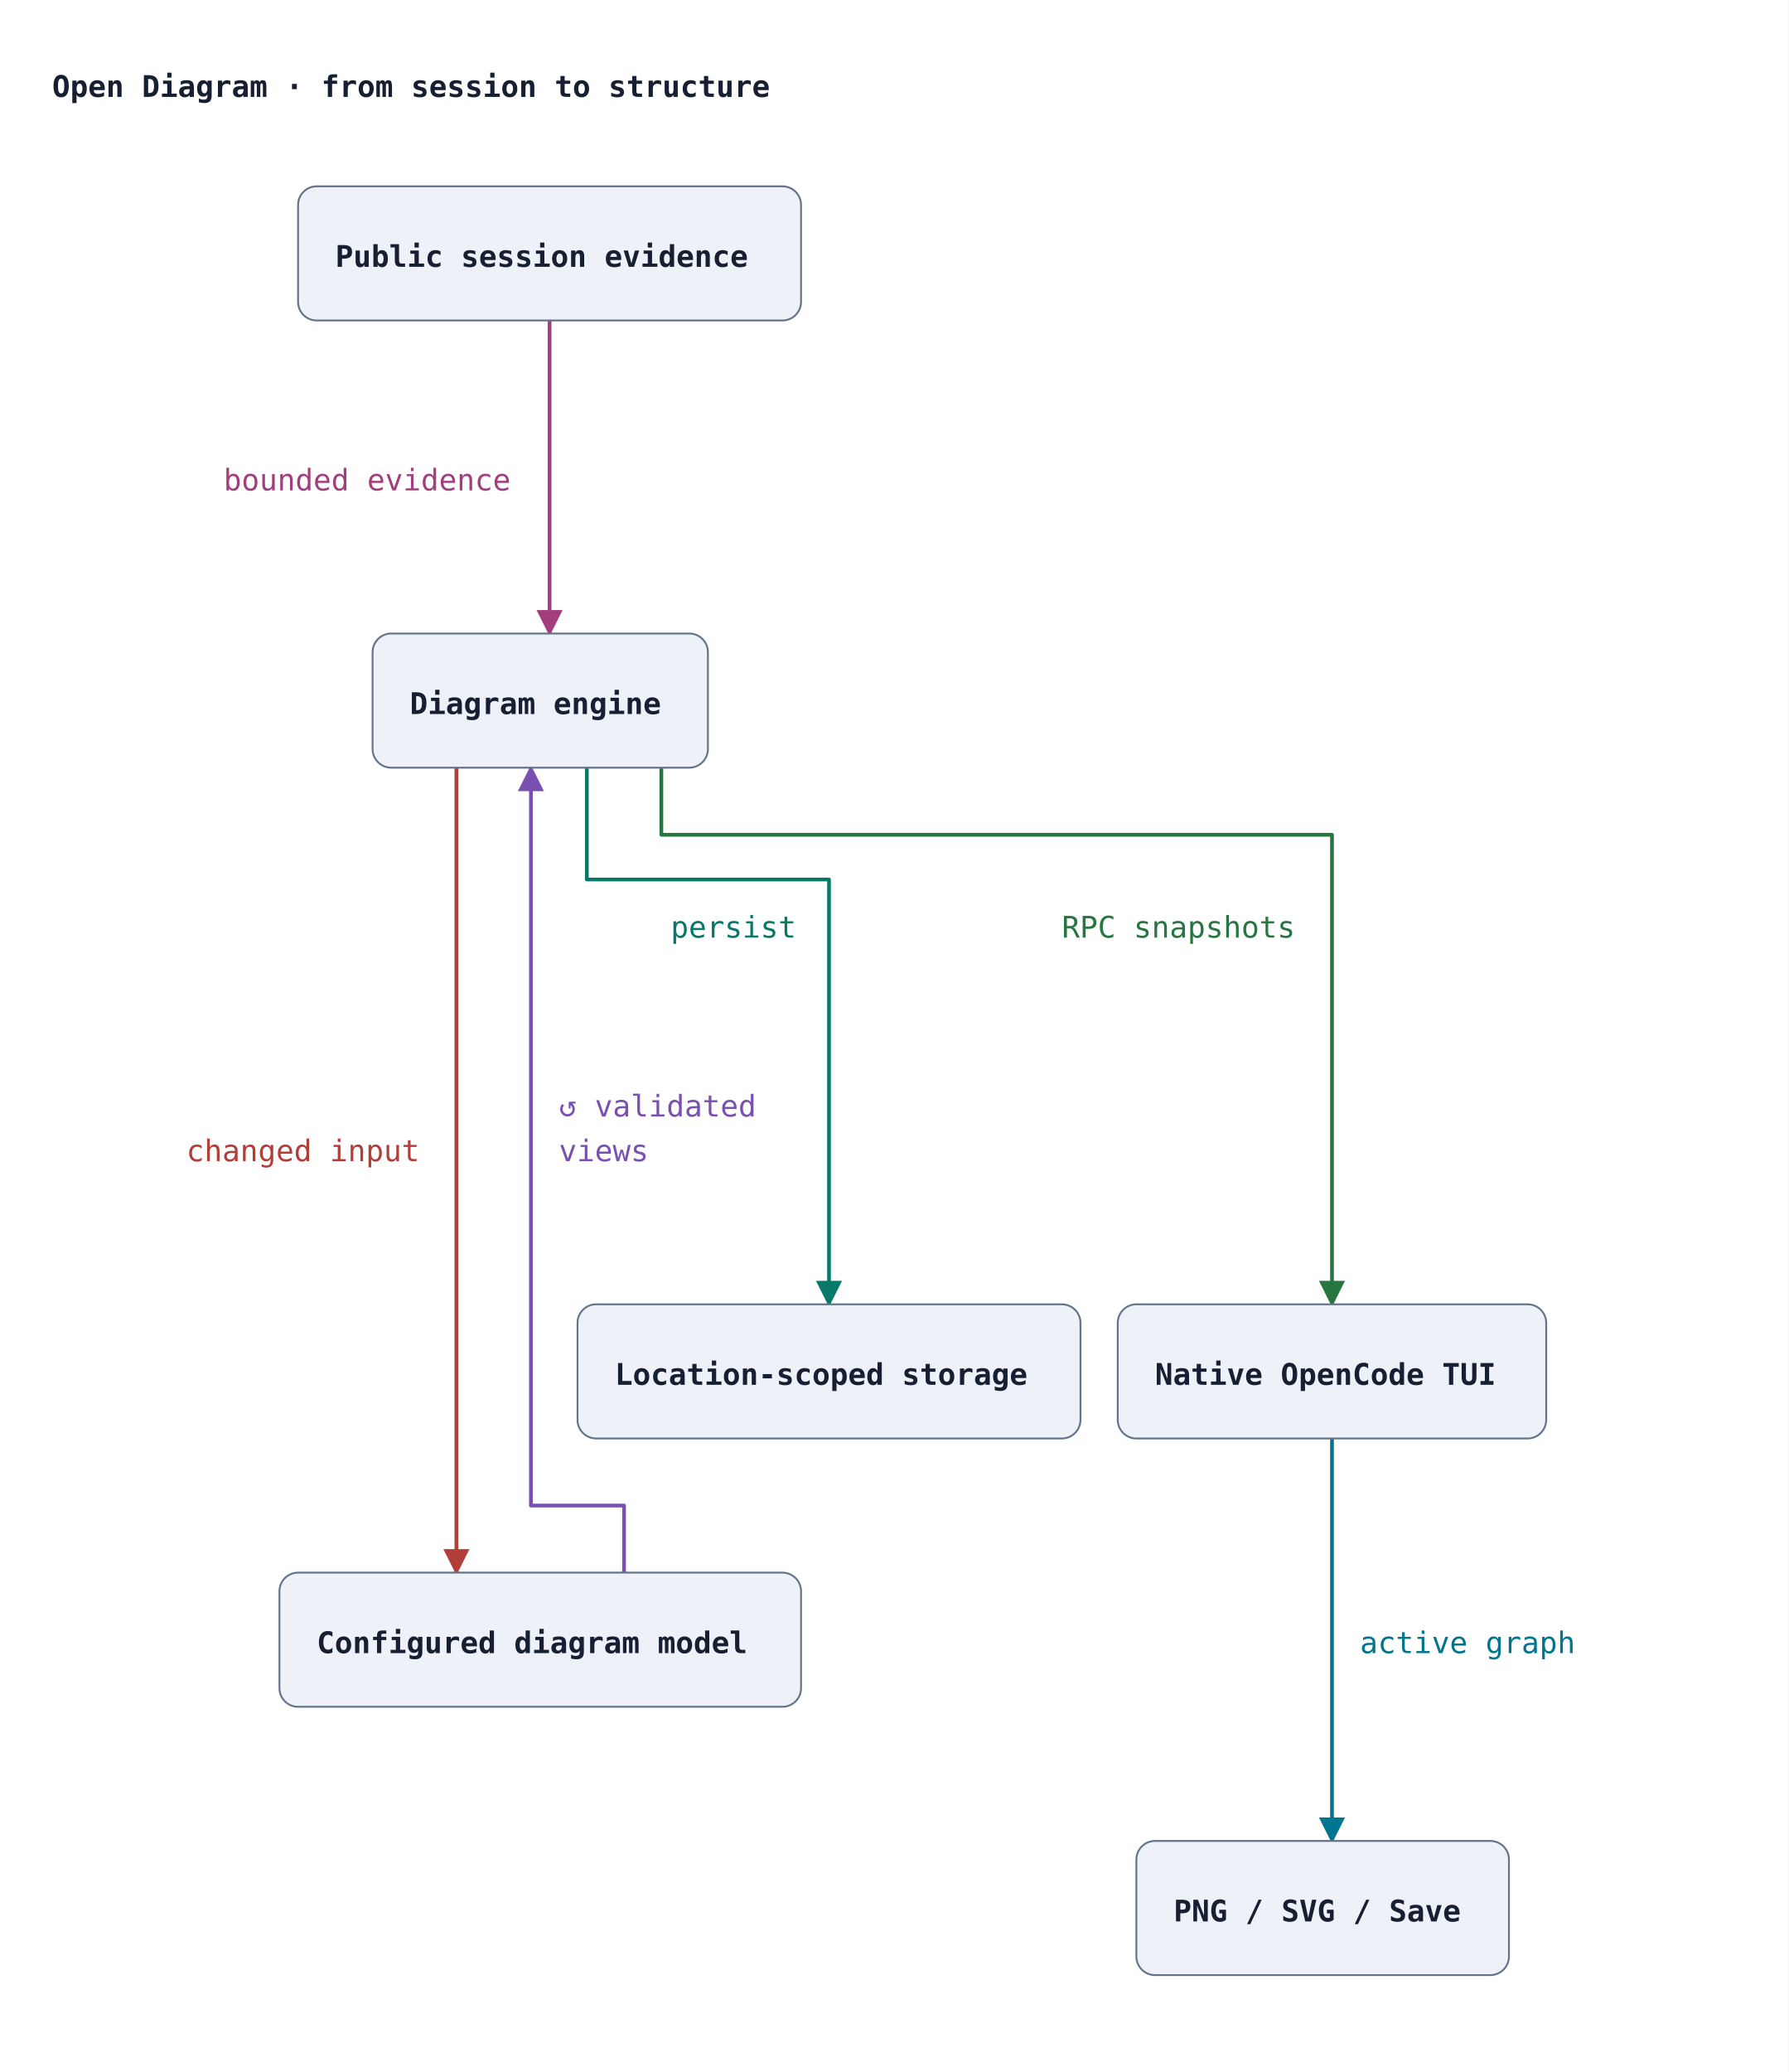
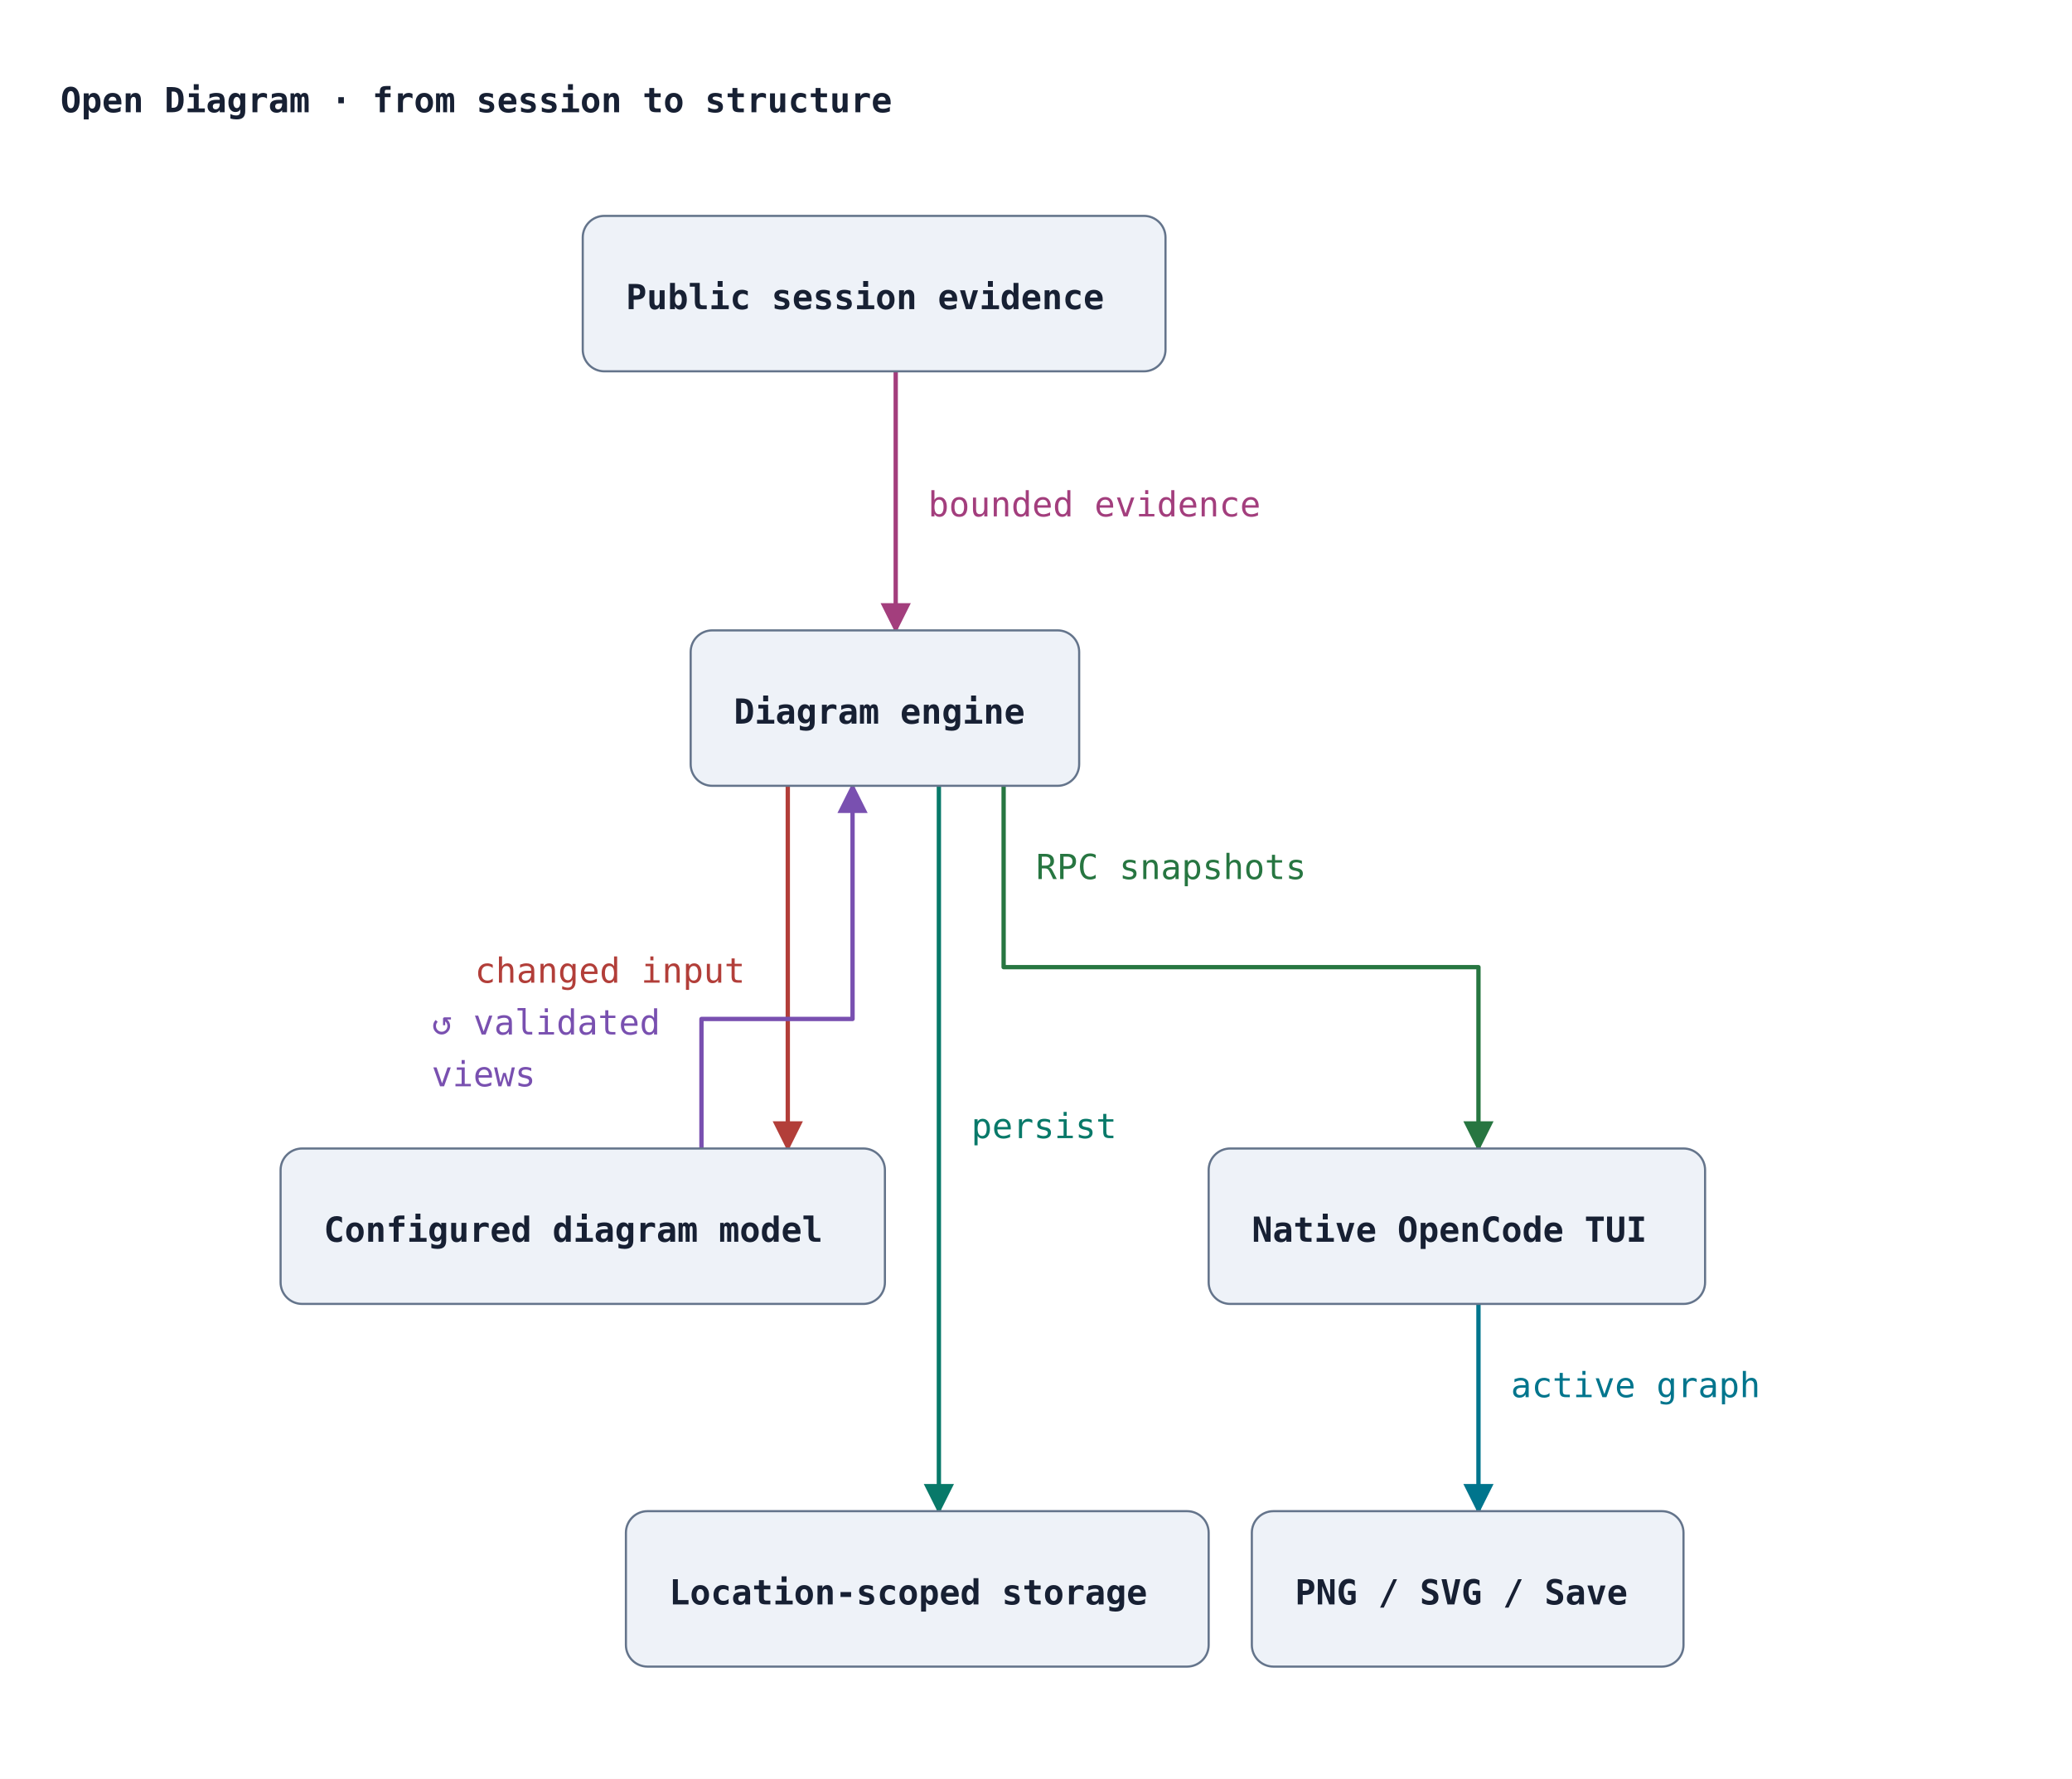
- <svg xmlns="http://www.w3.org/2000/svg" width="960" height="1112" viewBox="0 0 960 1112" role="img">
+ <svg xmlns="http://www.w3.org/2000/svg" width="960" height="824" viewBox="0 0 960 824" role="img">
  <defs>
    <marker id="arrow-6" viewBox="0 0 10 10" refX="9" refY="5" markerWidth="7" markerHeight="7" orient="auto">
      <path d="M0,0 L10,5 L0,10 Z" fill="#a33e7d" />
    </marker>
    <marker id="arrow-4" viewBox="0 0 10 10" refX="9" refY="5" markerWidth="7" markerHeight="7" orient="auto">
      <path d="M0,0 L10,5 L0,10 Z" fill="#b23e39" />
    </marker>
    <marker id="arrow-2" viewBox="0 0 10 10" refX="9" refY="5" markerWidth="7" markerHeight="7" orient="auto">
      <path d="M0,0 L10,5 L0,10 Z" fill="#7950b0" />
    </marker>
    <marker id="arrow-7" viewBox="0 0 10 10" refX="9" refY="5" markerWidth="7" markerHeight="7" orient="auto">
      <path d="M0,0 L10,5 L0,10 Z" fill="#087969" />
    </marker>
    <marker id="arrow-3" viewBox="0 0 10 10" refX="9" refY="5" markerWidth="7" markerHeight="7" orient="auto">
      <path d="M0,0 L10,5 L0,10 Z" fill="#277641" />
    </marker>
    <marker id="arrow-0" viewBox="0 0 10 10" refX="9" refY="5" markerWidth="7" markerHeight="7" orient="auto">
      <path d="M0,0 L10,5 L0,10 Z" fill="#00758d" />
    </marker>
  </defs>
  <rect width="100%" height="100%" fill="#ffffff" />
  <g font-family="DejaVu Sans Mono, monospace" font-size="16">
    <text x="28" y="52" fill="#172033" font-weight="bold" textLength="400" lengthAdjust="spacingAndGlyphs">Open Diagram · from session to structure</text>
-     <path d="M295,172 L295,184 L295,328 L295,340" fill="none" stroke="#a33e7d" stroke-width="2" stroke-linejoin="round" marker-end="url(#arrow-6)" />
-     <text x="120" y="263.2" fill="#a33e7d" textLength="160" lengthAdjust="spacingAndGlyphs">bounded evidence</text>
-     <path d="M245,412 L245,424 L245,832 L245,844" fill="none" stroke="#b23e39" stroke-width="2" stroke-linejoin="round" marker-end="url(#arrow-4)" />
-     <text x="100" y="623.2" fill="#b23e39" textLength="130" lengthAdjust="spacingAndGlyphs">changed input</text>
-     <path d="M335,844 L335,832 L335,808 L285,808 L285,424 L285,412" fill="none" stroke="#7950b0" stroke-width="2" stroke-linejoin="round" marker-end="url(#arrow-2)" />
-     <text x="300" y="599.2" fill="#7950b0" textLength="110" lengthAdjust="spacingAndGlyphs">↺ validated</text>
-     <text x="300" y="623.2" fill="#7950b0" textLength="50" lengthAdjust="spacingAndGlyphs">views</text>
-     <path d="M315,412 L315,424 L315,472 L445,472 L445,688 L445,700" fill="none" stroke="#087969" stroke-width="2" stroke-linejoin="round" marker-end="url(#arrow-7)" />
-     <text x="360" y="503.2" fill="#087969" textLength="70" lengthAdjust="spacingAndGlyphs">persist</text>
-     <path d="M355,412 L355,424 L355,448 L715,448 L715,688 L715,700" fill="none" stroke="#277641" stroke-width="2" stroke-linejoin="round" marker-end="url(#arrow-3)" />
-     <text x="570" y="503.2" fill="#277641" textLength="130" lengthAdjust="spacingAndGlyphs">RPC snapshots</text>
-     <path d="M715,772 L715,784 L715,976 L715,988" fill="none" stroke="#00758d" stroke-width="2" stroke-linejoin="round" marker-end="url(#arrow-0)" />
-     <text x="730" y="887.2" fill="#00758d" textLength="120" lengthAdjust="spacingAndGlyphs">active graph</text>
-     <rect x="160" y="100" width="270" height="72" rx="10" fill="#eef2f8" stroke="#64748b" />
-     <text x="180" y="143.2" fill="#172033" font-weight="bold" textLength="230" lengthAdjust="spacingAndGlyphs">Public session evidence</text>
-     <rect x="200" y="340" width="180" height="72" rx="10" fill="#eef2f8" stroke="#64748b" />
-     <text x="220" y="383.2" fill="#172033" font-weight="bold" textLength="140" lengthAdjust="spacingAndGlyphs">Diagram engine</text>
-     <rect x="310" y="700" width="270" height="72" rx="10" fill="#eef2f8" stroke="#64748b" />
-     <text x="330" y="743.2" fill="#172033" font-weight="bold" textLength="230" lengthAdjust="spacingAndGlyphs">Location-scoped storage</text>
-     <rect x="600" y="700" width="230" height="72" rx="10" fill="#eef2f8" stroke="#64748b" />
-     <text x="620" y="743.2" fill="#172033" font-weight="bold" textLength="190" lengthAdjust="spacingAndGlyphs">Native OpenCode TUI</text>
-     <rect x="150" y="844" width="280" height="72" rx="10" fill="#eef2f8" stroke="#64748b" />
-     <text x="170" y="887.2" fill="#172033" font-weight="bold" textLength="240" lengthAdjust="spacingAndGlyphs">Configured diagram model</text>
-     <rect x="610" y="988" width="200" height="72" rx="10" fill="#eef2f8" stroke="#64748b" />
-     <text x="630" y="1031.2" fill="#172033" font-weight="bold" textLength="160" lengthAdjust="spacingAndGlyphs">PNG / SVG / Save</text>
+     <path d="M415,172 L415,184 L415,280 L415,292" fill="none" stroke="#a33e7d" stroke-width="2" stroke-linejoin="round" marker-end="url(#arrow-6)" />
+     <text x="430" y="239.2" fill="#a33e7d" textLength="160" lengthAdjust="spacingAndGlyphs">bounded evidence</text>
+     <path d="M365,364 L365,376 L365,520 L365,532" fill="none" stroke="#b23e39" stroke-width="2" stroke-linejoin="round" marker-end="url(#arrow-4)" />
+     <text x="220" y="455.2" fill="#b23e39" textLength="130" lengthAdjust="spacingAndGlyphs">changed input</text>
+     <path d="M325,532 L325,520 L325,472 L395,472 L395,376 L395,364" fill="none" stroke="#7950b0" stroke-width="2" stroke-linejoin="round" marker-end="url(#arrow-2)" />
+     <text x="200" y="479.2" fill="#7950b0" textLength="110" lengthAdjust="spacingAndGlyphs">↺ validated</text>
+     <text x="200" y="503.2" fill="#7950b0" textLength="50" lengthAdjust="spacingAndGlyphs">views</text>
+     <path d="M435,364 L435,376 L435,688 L435,700" fill="none" stroke="#087969" stroke-width="2" stroke-linejoin="round" marker-end="url(#arrow-7)" />
+     <text x="450" y="527.2" fill="#087969" textLength="70" lengthAdjust="spacingAndGlyphs">persist</text>
+     <path d="M465,364 L465,376 L465,448 L685,448 L685,520 L685,532" fill="none" stroke="#277641" stroke-width="2" stroke-linejoin="round" marker-end="url(#arrow-3)" />
+     <text x="480" y="407.2" fill="#277641" textLength="130" lengthAdjust="spacingAndGlyphs">RPC snapshots</text>
+     <path d="M685,604 L685,616 L685,688 L685,700" fill="none" stroke="#00758d" stroke-width="2" stroke-linejoin="round" marker-end="url(#arrow-0)" />
+     <text x="700" y="647.2" fill="#00758d" textLength="120" lengthAdjust="spacingAndGlyphs">active graph</text>
+     <rect x="270" y="100" width="270" height="72" rx="10" fill="#eef2f8" stroke="#64748b" />
+     <text x="290" y="143.2" fill="#172033" font-weight="bold" textLength="230" lengthAdjust="spacingAndGlyphs">Public session evidence</text>
+     <rect x="320" y="292" width="180" height="72" rx="10" fill="#eef2f8" stroke="#64748b" />
+     <text x="340" y="335.2" fill="#172033" font-weight="bold" textLength="140" lengthAdjust="spacingAndGlyphs">Diagram engine</text>
+     <rect x="130" y="532" width="280" height="72" rx="10" fill="#eef2f8" stroke="#64748b" />
+     <text x="150" y="575.2" fill="#172033" font-weight="bold" textLength="240" lengthAdjust="spacingAndGlyphs">Configured diagram model</text>
+     <rect x="560" y="532" width="230" height="72" rx="10" fill="#eef2f8" stroke="#64748b" />
+     <text x="580" y="575.2" fill="#172033" font-weight="bold" textLength="190" lengthAdjust="spacingAndGlyphs">Native OpenCode TUI</text>
+     <rect x="290" y="700" width="270" height="72" rx="10" fill="#eef2f8" stroke="#64748b" />
+     <text x="310" y="743.2" fill="#172033" font-weight="bold" textLength="230" lengthAdjust="spacingAndGlyphs">Location-scoped storage</text>
+     <rect x="580" y="700" width="200" height="72" rx="10" fill="#eef2f8" stroke="#64748b" />
+     <text x="600" y="743.2" fill="#172033" font-weight="bold" textLength="160" lengthAdjust="spacingAndGlyphs">PNG / SVG / Save</text>
  </g>
</svg>
